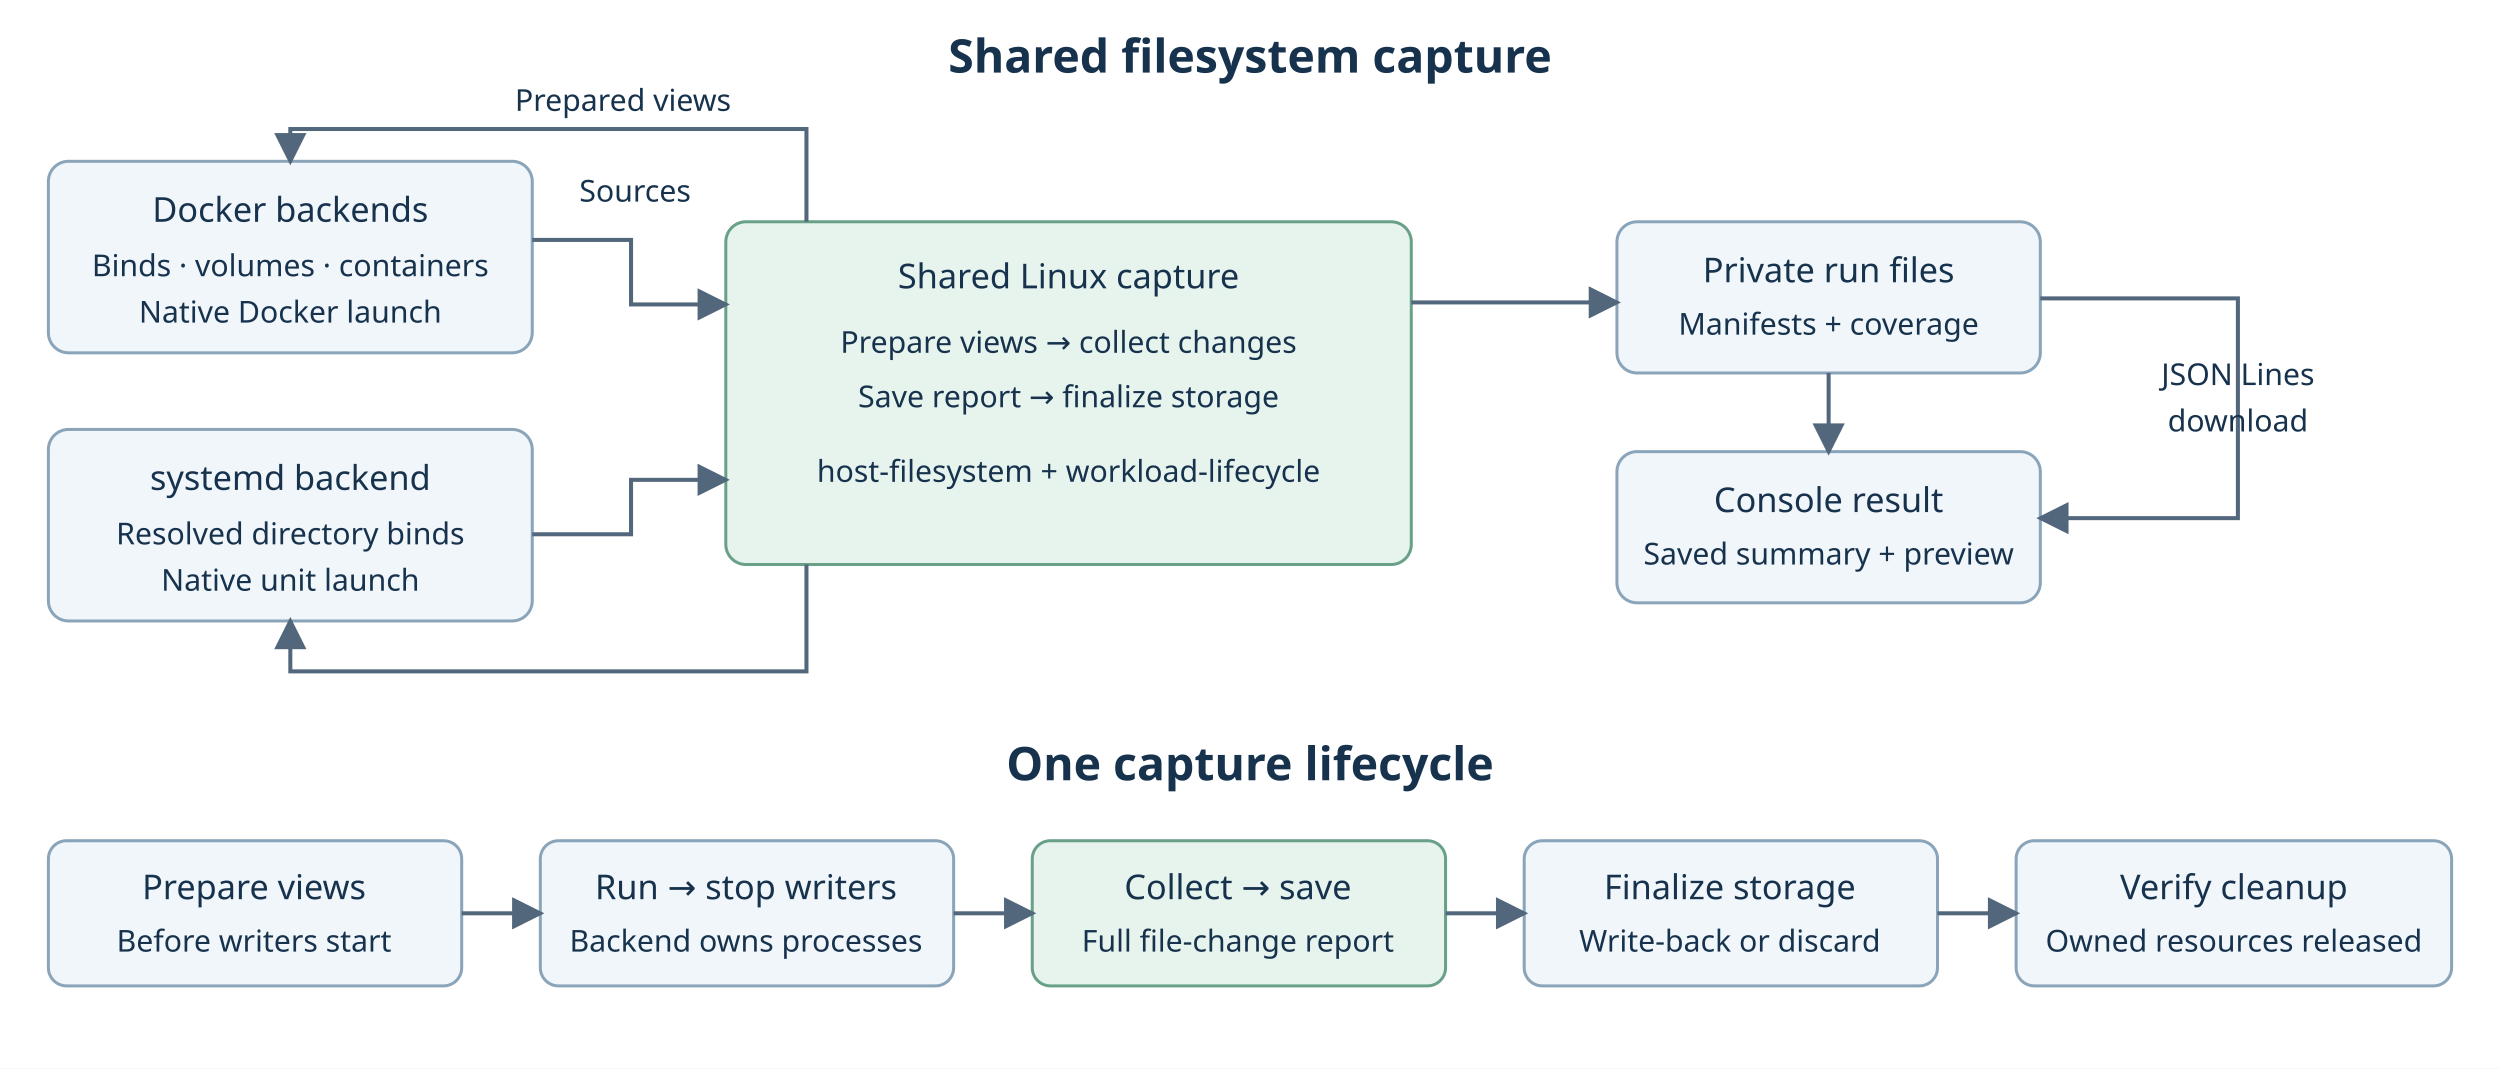
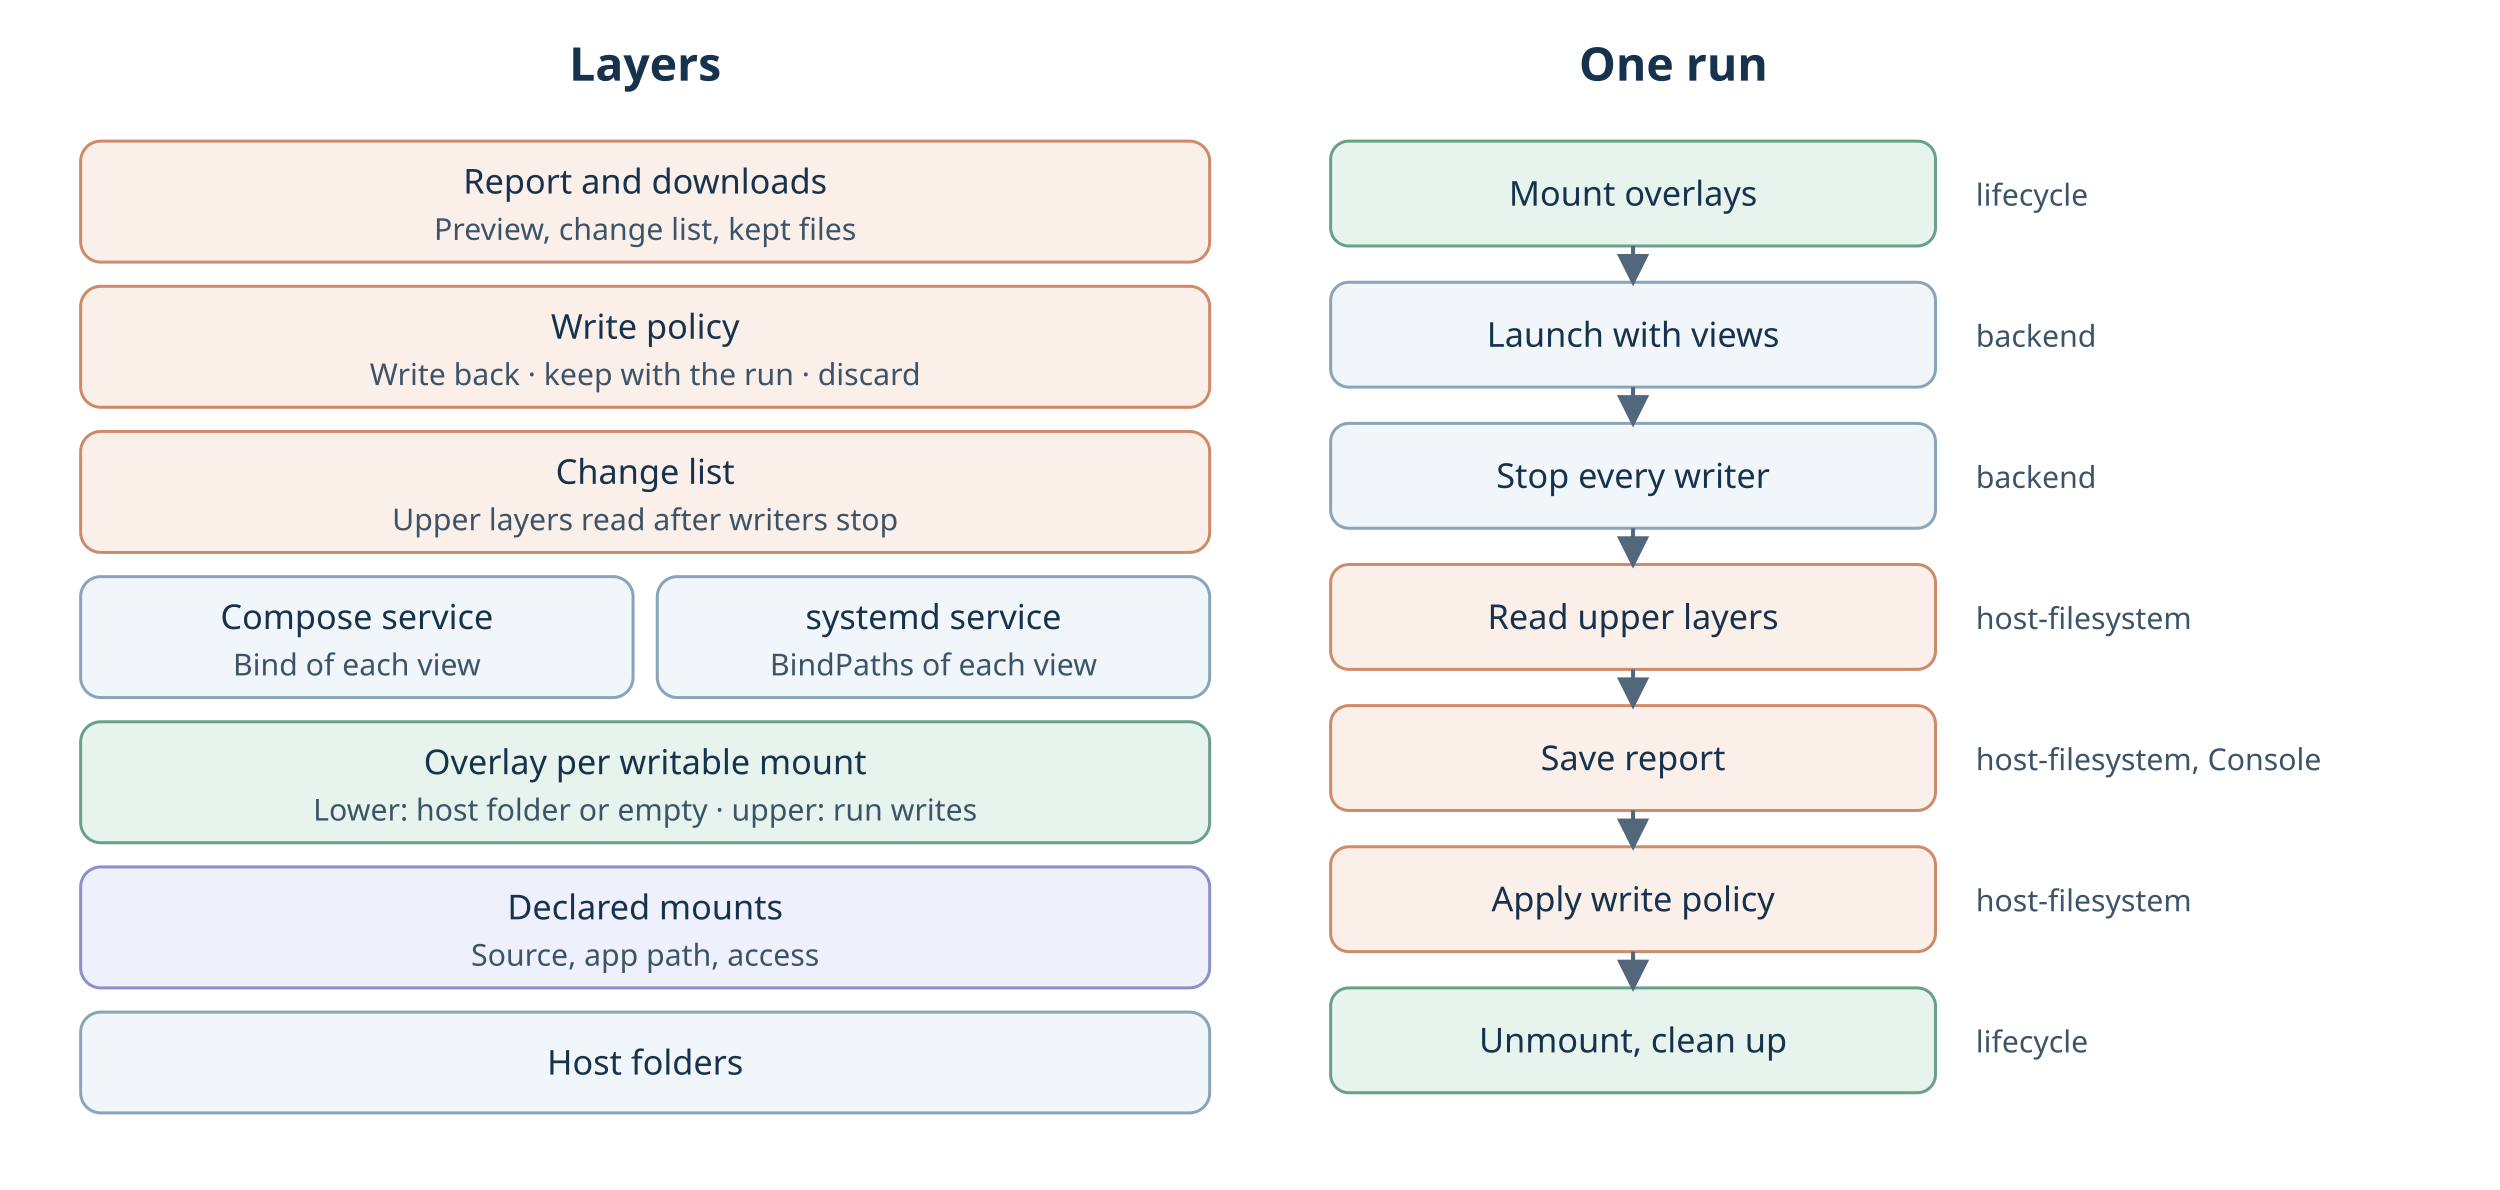
- <svg xmlns="http://www.w3.org/2000/svg" width="1240" height="530" viewBox="0 0 1240 530" role="img" aria-labelledby="title desc">
+ <svg xmlns="http://www.w3.org/2000/svg" width="1240" height="590" viewBox="0 0 1240 590" role="img" aria-labelledby="title desc">
  <defs>
    <marker id="arrow" markerWidth="8" markerHeight="8" refX="7" refY="4" orient="auto">
      <path d="M0 0 L8 4 L0 8Z" fill="#52677c" />
    </marker>
  </defs>
-   <style>text{font:17px sans-serif;fill:#17324d;text-anchor:middle}.title{font-size:23px;font-weight:600}.label{font-size:15px}.box{fill:#f0f6fa;stroke:#8aa4ba;stroke-width:1.5}.shared{fill:#e7f4ee;stroke:#68a188;stroke-width:1.5}.line{fill:none;stroke:#52677c;stroke-width:2;marker-end:url(#arrow)}</style>
-   <rect width="1240" height="530" fill="white" />
-   <text x="620" y="36" class="title">Shared filesystem capture</text>
-   <rect x="24" y="80" width="240" height="95" rx="10" class="box" />
-   <text x="144" y="110">Docker backends</text>
-   <text x="144" y="137" class="label">Binds · volumes · containers</text>
-   <text x="144" y="160" class="label">Native Docker launch</text>
-   <rect x="24" y="213" width="240" height="95" rx="10" class="box" />
-   <text x="144" y="243">systemd backend</text>
-   <text x="144" y="270" class="label">Resolved directory binds</text>
-   <text x="144" y="293" class="label">Native unit launch</text>
-   <rect x="360" y="110" width="340" height="170" rx="10" class="shared" />
-   <text x="530" y="143">Shared Linux capture</text>
-   <text x="530" y="175" class="label">Prepare views → collect changes</text>
-   <text x="530" y="202" class="label">Save report → finalize storage</text>
-   <text x="530" y="239" class="label">host-filesystem + workload-lifecycle</text>
-   <path d="M264 119 H313 V151 H360" class="line" />
-   <text x="315" y="100" class="label">Sources</text>
-   <path d="M264 265 H313 V238 H360" class="line" />
-   <path d="M400 110 V64 H144 V80" class="line" />
-   <text x="309" y="55" class="label">Prepared views</text>
-   <path d="M400 280 V333 H144 V308" class="line" />
-   <rect x="802" y="110" width="210" height="75" rx="10" class="box" />
-   <text x="907" y="140">Private run files</text>
-   <text x="907" y="166" class="label">Manifests + coverage</text>
-   <path d="M700 150 H802" class="line" />
-   <rect x="802" y="224" width="210" height="75" rx="10" class="box" />
-   <text x="907" y="254">Console result</text>
-   <text x="907" y="280" class="label">Saved summary + preview</text>
-   <path d="M907 185 V224" class="line" />
-   <path d="M1012 148 H1110 V257 H1012" class="line" />
-   <text x="1110" y="191" class="label">JSON Lines</text>
-   <text x="1110" y="214" class="label">download</text>
-   <text x="620" y="387" class="title">One capture lifecycle</text>
-   <rect x="24" y="417" width="205" height="72" rx="9" class="box" />
-   <text x="126" y="446">Prepare views</text>
-   <text x="126" y="472" class="label">Before writers start</text>
-   <rect x="268" y="417" width="205" height="72" rx="9" class="box" />
-   <text x="370" y="446">Run → stop writers</text>
-   <text x="370" y="472" class="label">Backend owns processes</text>
-   <rect x="512" y="417" width="205" height="72" rx="9" class="shared" />
-   <text x="614" y="446">Collect → save</text>
-   <text x="614" y="472" class="label">Full file-change report</text>
-   <rect x="756" y="417" width="205" height="72" rx="9" class="box" />
-   <text x="858" y="446">Finalize storage</text>
-   <text x="858" y="472" class="label">Write-back or discard</text>
-   <rect x="1000" y="417" width="216" height="72" rx="9" class="box" />
-   <text x="1108" y="446">Verify cleanup</text>
-   <text x="1108" y="472" class="label">Owned resources released</text>
-   <path d="M229 453 H268" class="line" />
-   <path d="M473 453 H512" class="line" />
-   <path d="M717 453 H756" class="line" />
-   <path d="M961 453 H1000" class="line" />
+   <style>text{font:17px sans-serif;fill:#17324d;text-anchor:middle}.title{font-size:23px;font-weight:600}.label{font-size:15px;fill:#3d5468}.owner{font-size:15px;fill:#3d5468;text-anchor:start}.base{fill:#f0f6fa;stroke:#8aa4ba;stroke-width:1.5}.declare{fill:#eef0fb;stroke:#8a92c8;stroke-width:1.5}.overlay{fill:#e7f4ee;stroke:#68a188;stroke-width:1.5}.upper{fill:#fbefe9;stroke:#cf8a6a;stroke-width:1.5}.line{fill:none;stroke:#52677c;stroke-width:2;marker-end:url(#arrow)}</style>
+   <rect width="1240" height="590" fill="white" />
+   <text x="320" y="40" class="title">Layers</text>
+   <rect x="40" y="70" width="560" height="60" rx="10" class="upper" />
+   <text x="320" y="96">Report and downloads</text>
+   <text x="320" y="119" class="label">Preview, change list, kept files</text>
+   <rect x="40" y="142" width="560" height="60" rx="10" class="upper" />
+   <text x="320" y="168">Write policy</text>
+   <text x="320" y="191" class="label">Write back · keep with the run · discard</text>
+   <rect x="40" y="214" width="560" height="60" rx="10" class="upper" />
+   <text x="320" y="240">Change list</text>
+   <text x="320" y="263" class="label">Upper layers read after writers stop</text>
+   <rect x="40" y="286" width="274" height="60" rx="10" class="base" />
+   <text x="177" y="312">Compose service</text>
+   <text x="177" y="335" class="label">Bind of each view</text>
+   <rect x="326" y="286" width="274" height="60" rx="10" class="base" />
+   <text x="463" y="312">systemd service</text>
+   <text x="463" y="335" class="label">BindPaths of each view</text>
+   <rect x="40" y="358" width="560" height="60" rx="10" class="overlay" />
+   <text x="320" y="384">Overlay per writable mount</text>
+   <text x="320" y="407" class="label">Lower: host folder or empty · upper: run writes</text>
+   <rect x="40" y="430" width="560" height="60" rx="10" class="declare" />
+   <text x="320" y="456">Declared mounts</text>
+   <text x="320" y="479" class="label">Source, app path, access</text>
+   <rect x="40" y="502" width="560" height="50" rx="10" class="base" />
+   <text x="320" y="533">Host folders</text>
+   <text x="830" y="40" class="title">One run</text>
+   <rect x="660" y="70" width="300" height="52" rx="9" class="overlay" />
+   <text x="810" y="102">Mount overlays</text>
+   <text x="980" y="102" class="owner">lifecycle</text>
+   <rect x="660" y="140" width="300" height="52" rx="9" class="base" />
+   <text x="810" y="172">Launch with views</text>
+   <text x="980" y="172" class="owner">backend</text>
+   <rect x="660" y="210" width="300" height="52" rx="9" class="base" />
+   <text x="810" y="242">Stop every writer</text>
+   <text x="980" y="242" class="owner">backend</text>
+   <rect x="660" y="280" width="300" height="52" rx="9" class="upper" />
+   <text x="810" y="312">Read upper layers</text>
+   <text x="980" y="312" class="owner">host-filesystem</text>
+   <rect x="660" y="350" width="300" height="52" rx="9" class="upper" />
+   <text x="810" y="382">Save report</text>
+   <text x="980" y="382" class="owner">host-filesystem, Console</text>
+   <rect x="660" y="420" width="300" height="52" rx="9" class="upper" />
+   <text x="810" y="452">Apply write policy</text>
+   <text x="980" y="452" class="owner">host-filesystem</text>
+   <rect x="660" y="490" width="300" height="52" rx="9" class="overlay" />
+   <text x="810" y="522">Unmount, clean up</text>
+   <text x="980" y="522" class="owner">lifecycle</text>
+   <path d="M810 122 V140" class="line" />
+   <path d="M810 192 V210" class="line" />
+   <path d="M810 262 V280" class="line" />
+   <path d="M810 332 V350" class="line" />
+   <path d="M810 402 V420" class="line" />
+   <path d="M810 472 V490" class="line" />
</svg>
